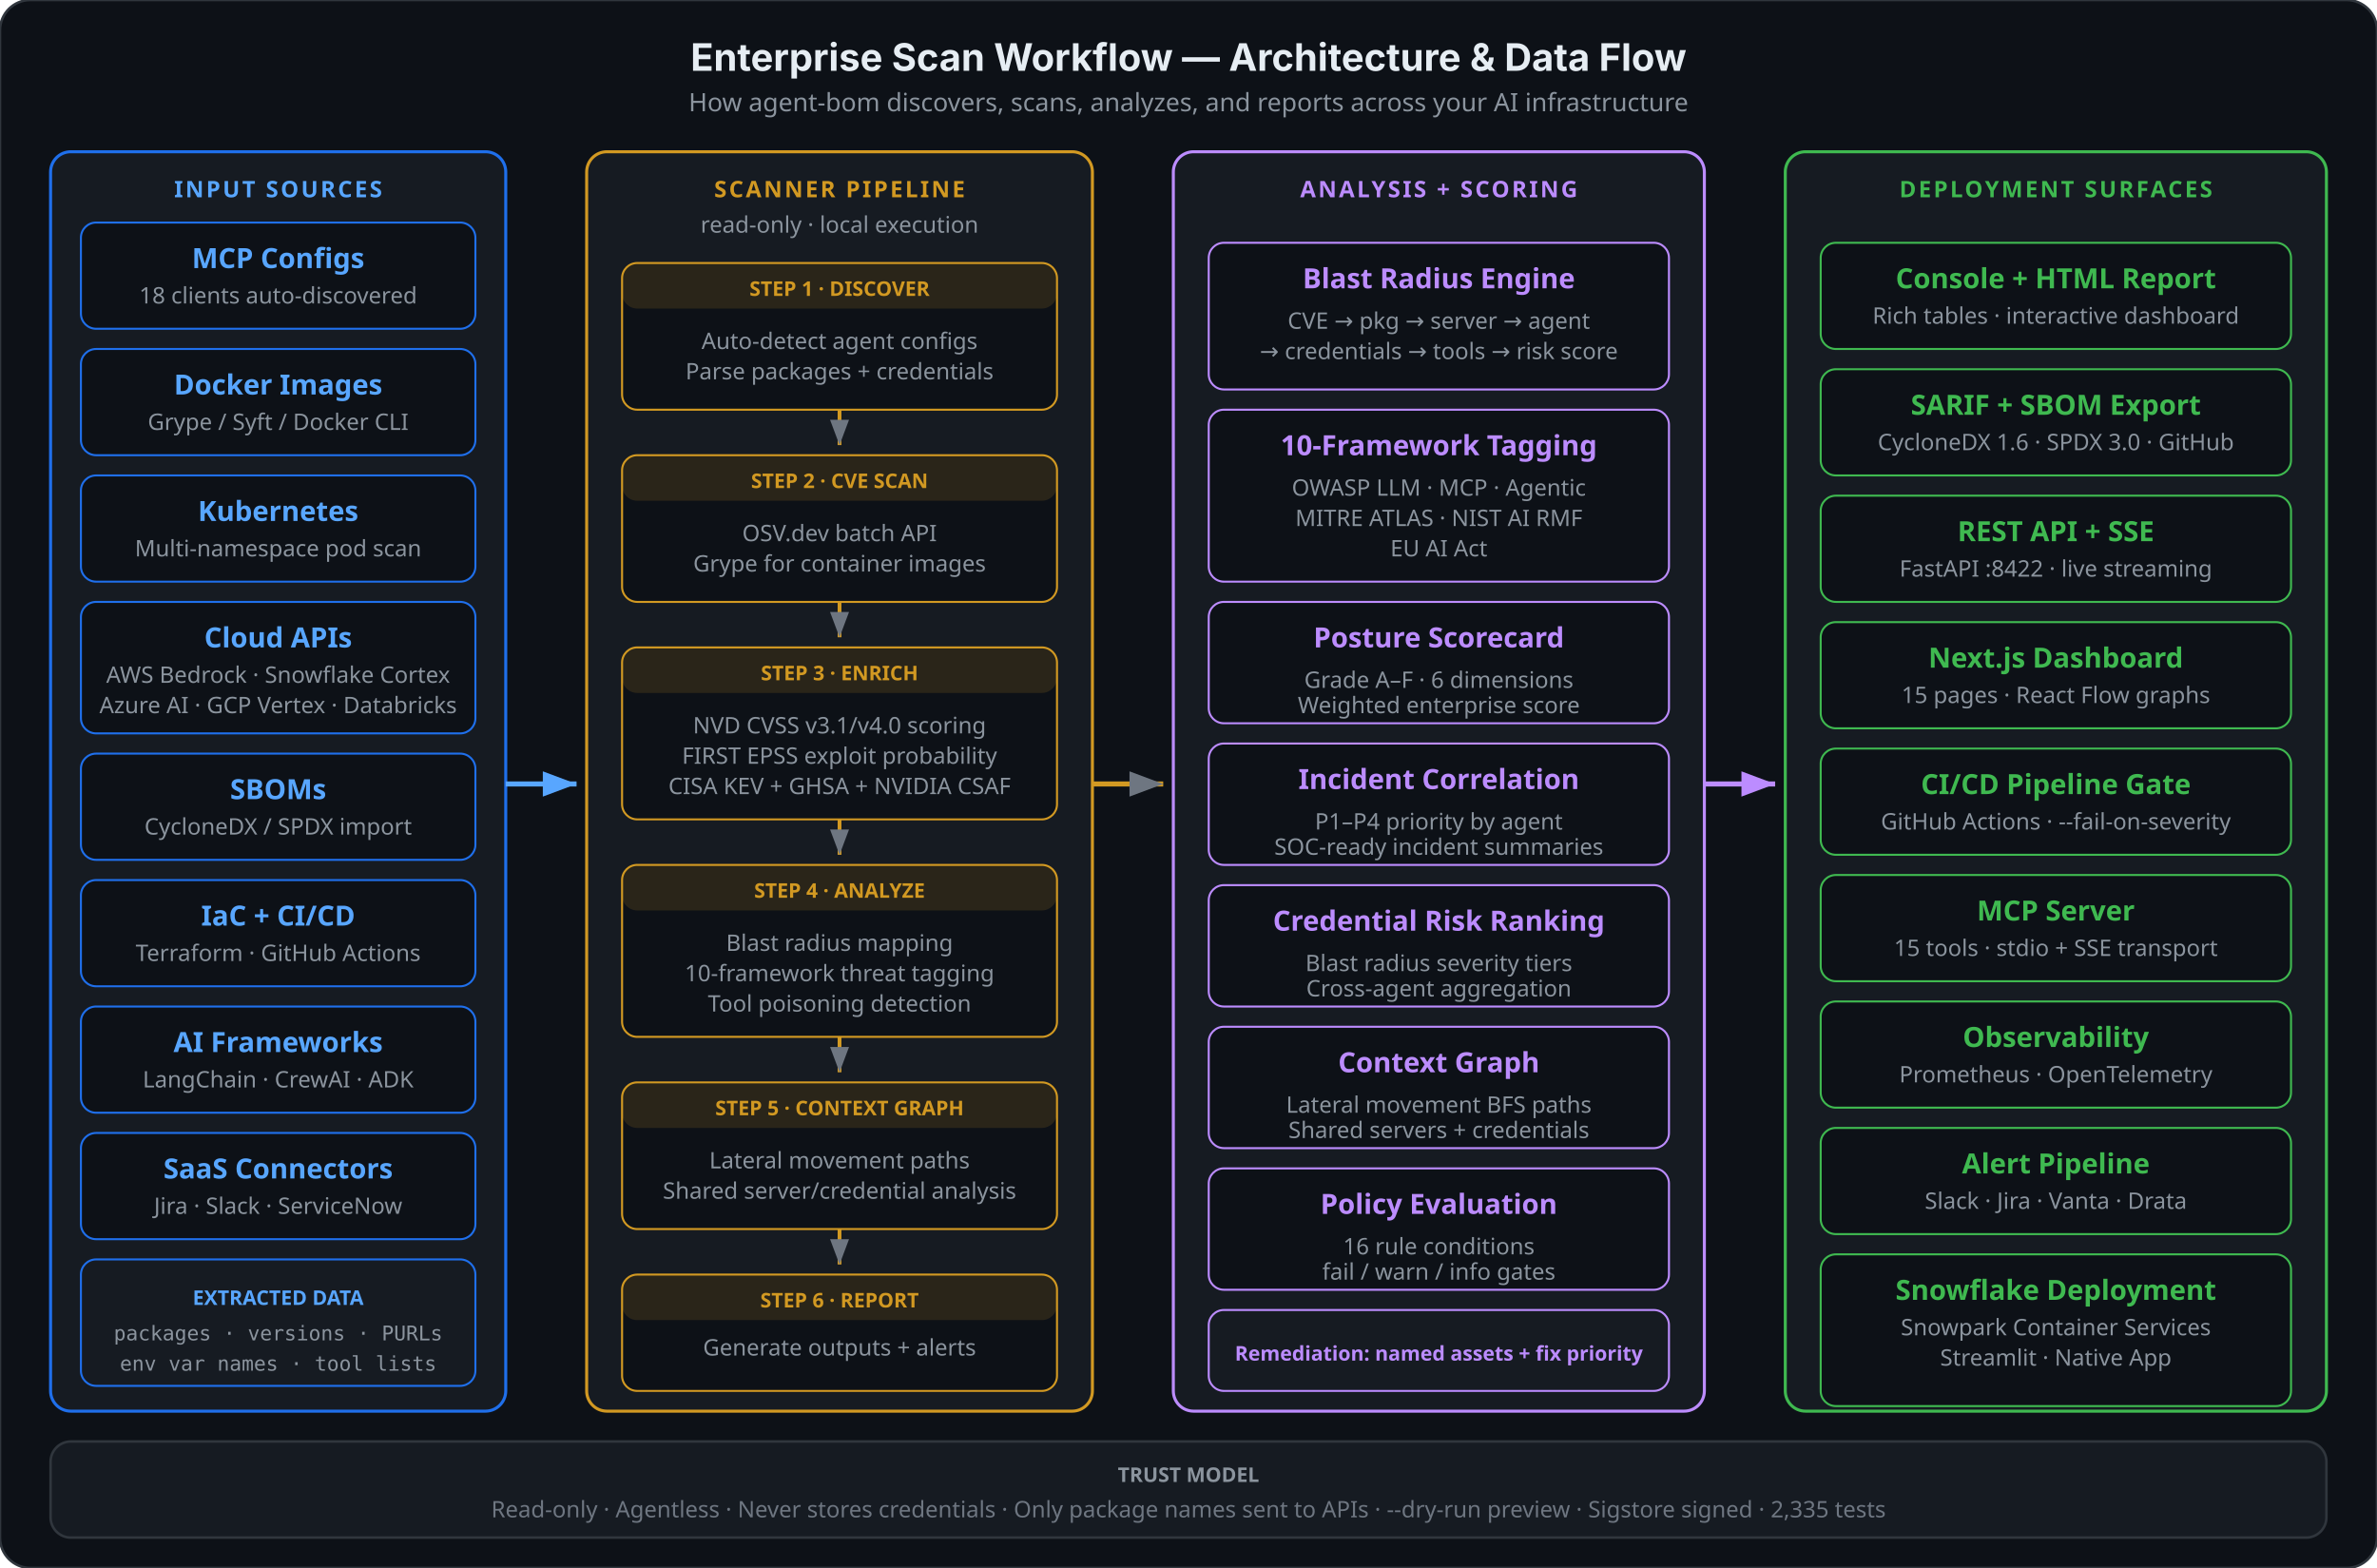
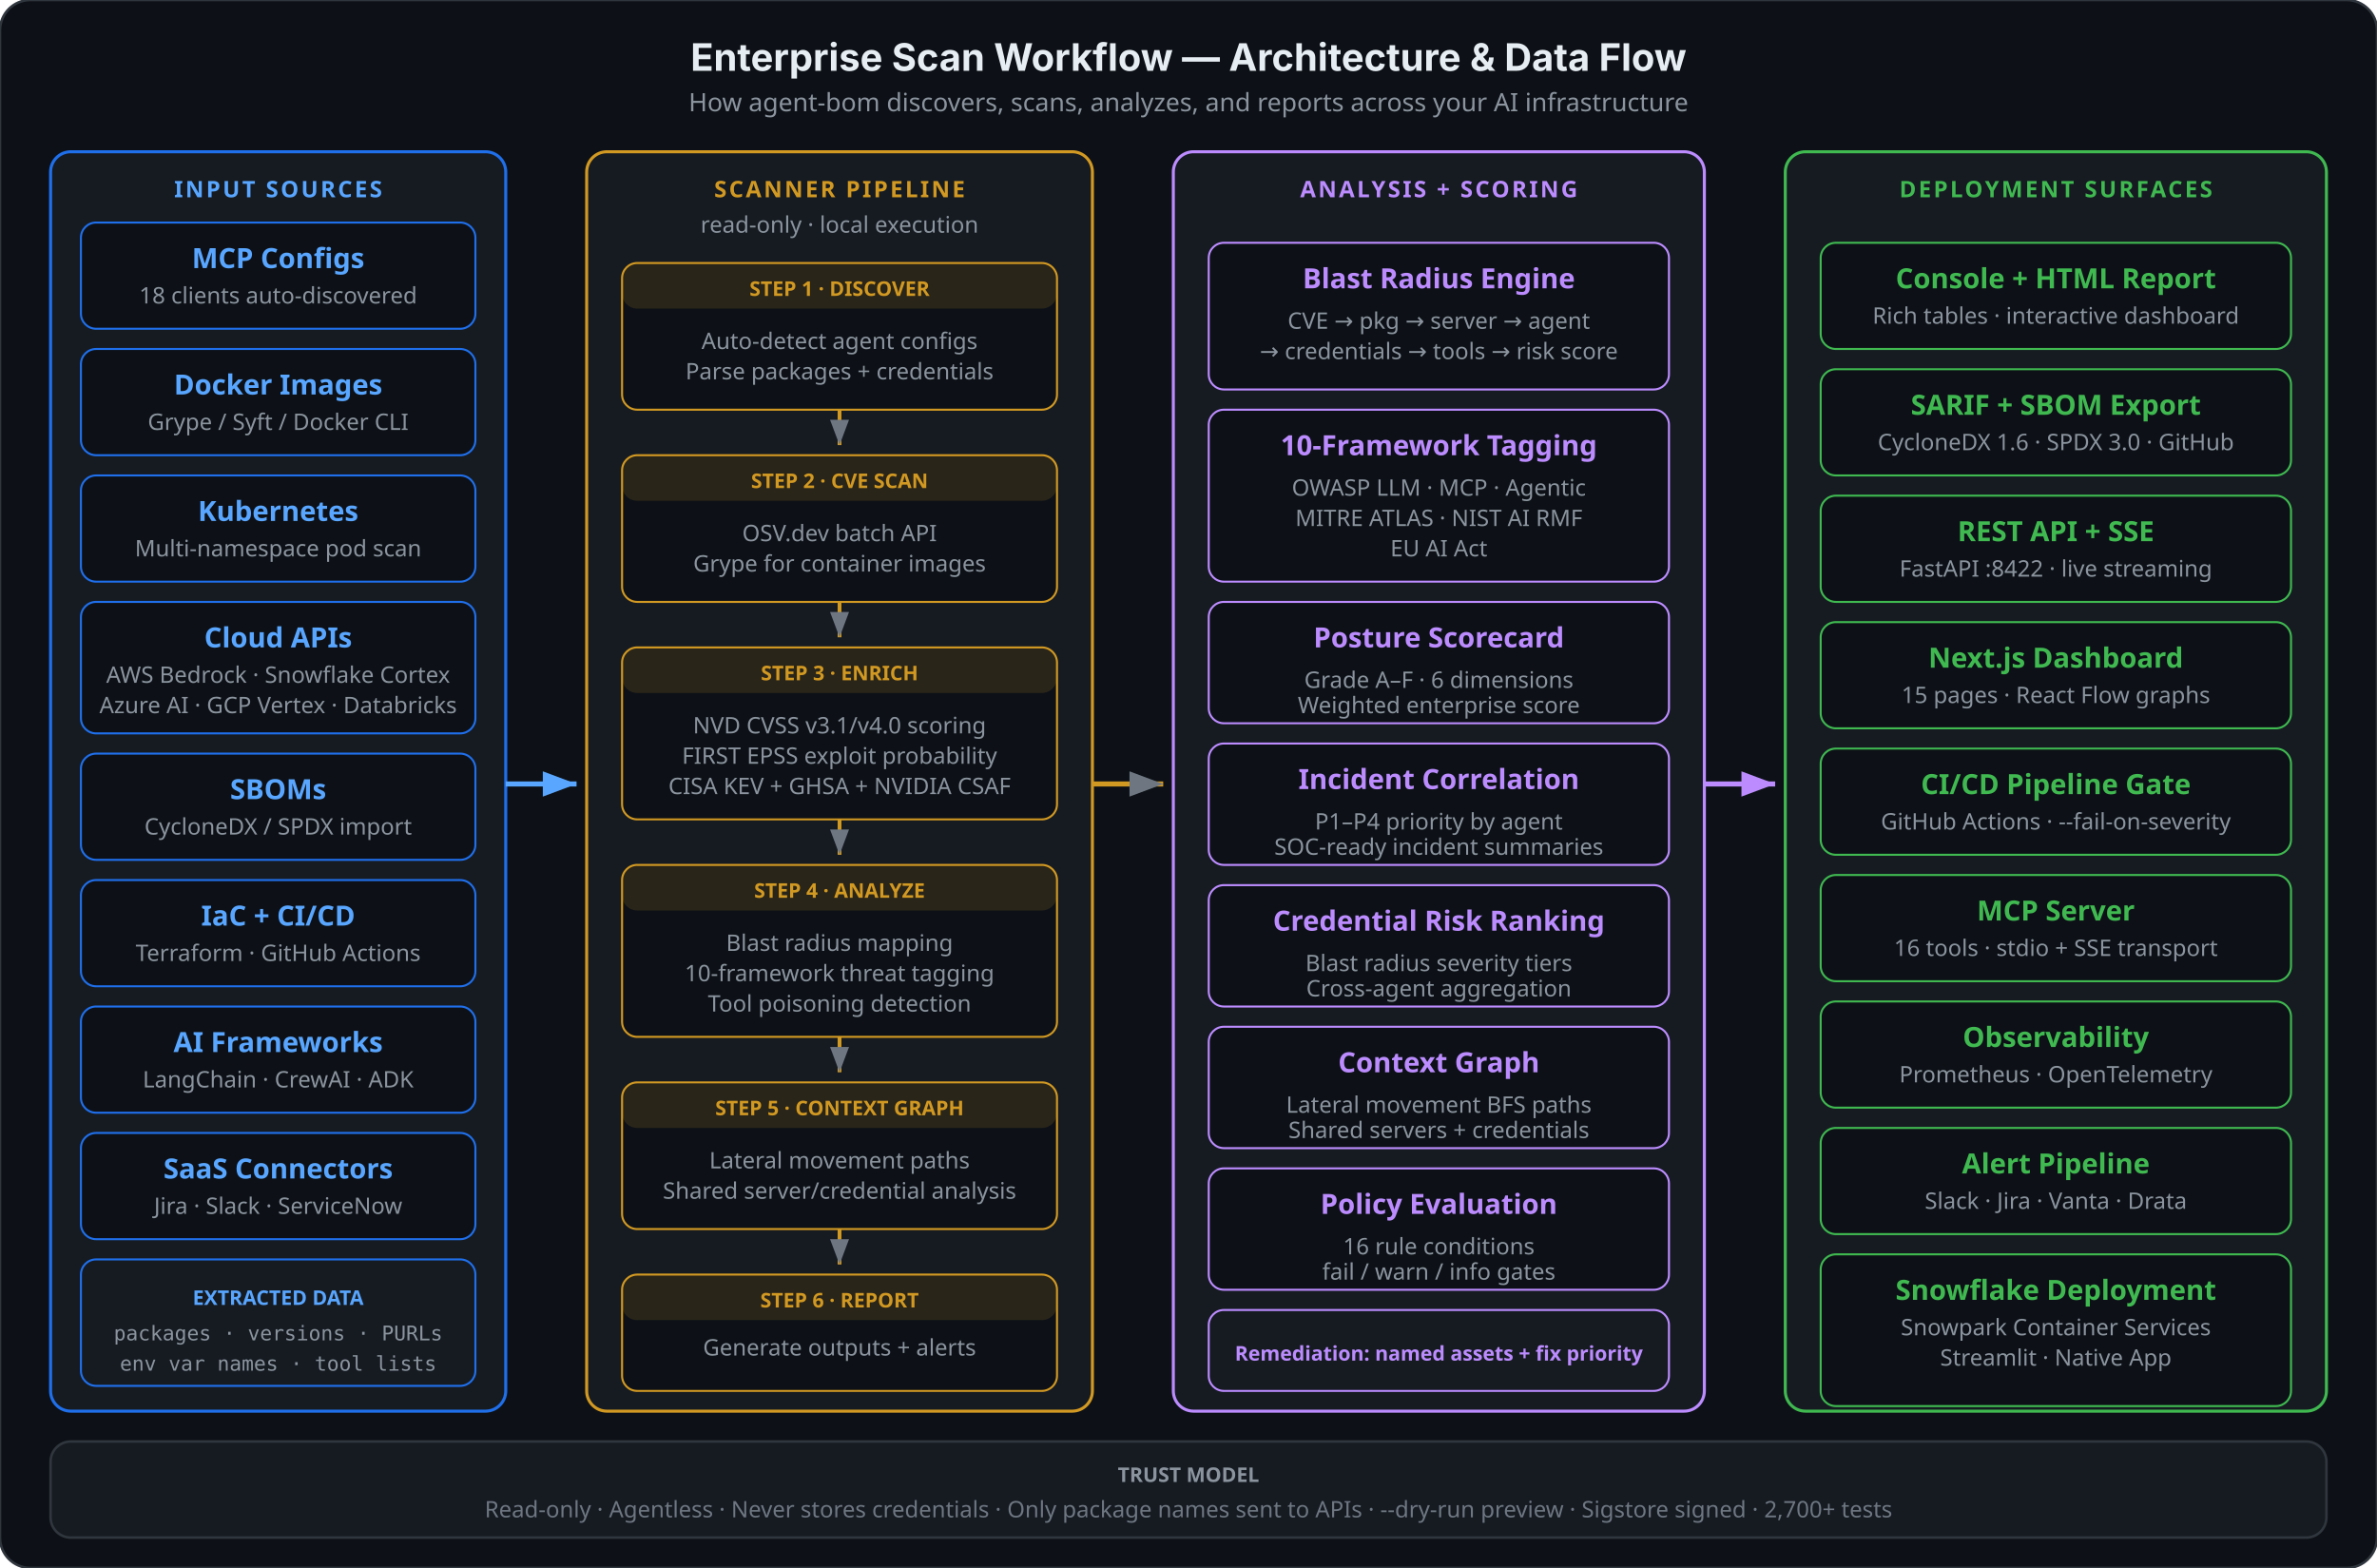
<svg xmlns="http://www.w3.org/2000/svg" viewBox="0 0 940 620" fill="none">
  <style>
    .title { font: 700 15px system-ui, -apple-system, sans-serif; fill: #e6edf3; }
    .subtitle { font: 400 10px system-ui, sans-serif; fill: #8b949e; }
    .phase { font: 700 9px system-ui, sans-serif; letter-spacing: 0.1em; }
    .label { font: 600 11px system-ui, sans-serif; }
    .sub { font: 400 9px system-ui, sans-serif; fill: #8b949e; }
    .badge { font: 600 8px system-ui, sans-serif; }
    .data-label { font: 500 8px monospace; }
    .note { font: 400 9px system-ui, sans-serif; fill: #6e7681; }
  </style>
  <defs>
    <marker id="a" viewBox="0 0 8 6" refX="8" refY="3" markerWidth="7" markerHeight="5" orient="auto">
      <path d="M0 0L8 3L0 6Z" fill="#6e7681" />
    </marker>
    <marker id="ab" viewBox="0 0 8 6" refX="8" refY="3" markerWidth="7" markerHeight="5" orient="auto">
      <path d="M0 0L8 3L0 6Z" fill="#58a6ff" />
    </marker>
    <marker id="ag" viewBox="0 0 8 6" refX="8" refY="3" markerWidth="7" markerHeight="5" orient="auto">
      <path d="M0 0L8 3L0 6Z" fill="#3fb950" />
    </marker>
    <marker id="ar" viewBox="0 0 8 6" refX="8" refY="3" markerWidth="7" markerHeight="5" orient="auto">
      <path d="M0 0L8 3L0 6Z" fill="#f85149" />
    </marker>
    <marker id="ap" viewBox="0 0 8 6" refX="8" refY="3" markerWidth="7" markerHeight="5" orient="auto">
      <path d="M0 0L8 3L0 6Z" fill="#bc8cff" />
    </marker>
  </defs>
  <rect width="940" height="620" rx="12" fill="#0d1117" stroke="#30363d" stroke-width="1" />
  <text x="470" y="28" text-anchor="middle" class="title">Enterprise Scan Workflow — Architecture &amp; Data Flow</text>
  <text x="470" y="44" text-anchor="middle" class="subtitle">How agent-bom discovers, scans, analyzes, and reports across your AI infrastructure</text>
  <rect x="20" y="60" width="180" height="498" rx="8" fill="#161b22" stroke="#1f6feb" stroke-width="1.2" />
  <text x="110" y="78" text-anchor="middle" class="phase" fill="#58a6ff">INPUT SOURCES</text>
  <rect x="32" y="88" width="156" height="42" rx="6" fill="#0d1117" stroke="#1f6feb" stroke-width="0.8" />
  <text x="110" y="106" text-anchor="middle" class="label" fill="#58a6ff">MCP Configs</text>
  <text x="110" y="120" text-anchor="middle" class="sub">18 clients auto-discovered</text>
  <rect x="32" y="138" width="156" height="42" rx="6" fill="#0d1117" stroke="#1f6feb" stroke-width="0.8" />
  <text x="110" y="156" text-anchor="middle" class="label" fill="#58a6ff">Docker Images</text>
  <text x="110" y="170" text-anchor="middle" class="sub">Grype / Syft / Docker CLI</text>
  <rect x="32" y="188" width="156" height="42" rx="6" fill="#0d1117" stroke="#1f6feb" stroke-width="0.8" />
  <text x="110" y="206" text-anchor="middle" class="label" fill="#58a6ff">Kubernetes</text>
  <text x="110" y="220" text-anchor="middle" class="sub">Multi-namespace pod scan</text>
  <rect x="32" y="238" width="156" height="52" rx="6" fill="#0d1117" stroke="#1f6feb" stroke-width="0.8" />
  <text x="110" y="256" text-anchor="middle" class="label" fill="#58a6ff">Cloud APIs</text>
  <text x="110" y="270" text-anchor="middle" class="sub">AWS Bedrock · Snowflake Cortex</text>
  <text x="110" y="282" text-anchor="middle" class="sub">Azure AI · GCP Vertex · Databricks</text>
  <rect x="32" y="298" width="156" height="42" rx="6" fill="#0d1117" stroke="#1f6feb" stroke-width="0.8" />
  <text x="110" y="316" text-anchor="middle" class="label" fill="#58a6ff">SBOMs</text>
  <text x="110" y="330" text-anchor="middle" class="sub">CycloneDX / SPDX import</text>
  <rect x="32" y="348" width="156" height="42" rx="6" fill="#0d1117" stroke="#1f6feb" stroke-width="0.8" />
  <text x="110" y="366" text-anchor="middle" class="label" fill="#58a6ff">IaC + CI/CD</text>
  <text x="110" y="380" text-anchor="middle" class="sub">Terraform · GitHub Actions</text>
  <rect x="32" y="398" width="156" height="42" rx="6" fill="#0d1117" stroke="#1f6feb" stroke-width="0.8" />
  <text x="110" y="416" text-anchor="middle" class="label" fill="#58a6ff">AI Frameworks</text>
  <text x="110" y="430" text-anchor="middle" class="sub">LangChain · CrewAI · ADK</text>
  <rect x="32" y="448" width="156" height="42" rx="6" fill="#0d1117" stroke="#1f6feb" stroke-width="0.8" />
  <text x="110" y="466" text-anchor="middle" class="label" fill="#58a6ff">SaaS Connectors</text>
  <text x="110" y="480" text-anchor="middle" class="sub">Jira · Slack · ServiceNow</text>
  <rect x="32" y="498" width="156" height="50" rx="6" fill="#161b22" stroke="#1f6feb" stroke-width="0.8" />
  <text x="110" y="516" text-anchor="middle" class="badge" fill="#58a6ff">EXTRACTED DATA</text>
  <text x="110" y="530" text-anchor="middle" class="data-label" fill="#8b949e">packages · versions · PURLs</text>
  <text x="110" y="542" text-anchor="middle" class="data-label" fill="#8b949e">env var names · tool lists</text>
  <line x1="200" y1="310" x2="228" y2="310" stroke="#58a6ff" stroke-width="2" marker-end="url(#ab)" />
  <rect x="232" y="60" width="200" height="498" rx="8" fill="#161b22" stroke="#d29922" stroke-width="1.2" />
  <text x="332" y="78" text-anchor="middle" class="phase" fill="#d29922">SCANNER PIPELINE</text>
  <text x="332" y="92" text-anchor="middle" class="sub">read-only · local execution</text>
  <rect x="246" y="104" width="172" height="58" rx="6" fill="#0d1117" stroke="#d29922" stroke-width="0.8" />
  <rect x="246" y="104" width="172" height="18" rx="6" fill="#d29922" opacity="0.15" />
  <text x="332" y="117" text-anchor="middle" class="badge" fill="#d29922">STEP 1 · DISCOVER</text>
  <text x="332" y="138" text-anchor="middle" class="sub">Auto-detect agent configs</text>
  <text x="332" y="150" text-anchor="middle" class="sub">Parse packages + credentials</text>
  <line x1="332" y1="162" x2="332" y2="176" stroke="#d29922" stroke-width="1.5" marker-end="url(#a)" />
  <rect x="246" y="180" width="172" height="58" rx="6" fill="#0d1117" stroke="#d29922" stroke-width="0.8" />
  <rect x="246" y="180" width="172" height="18" rx="6" fill="#d29922" opacity="0.15" />
  <text x="332" y="193" text-anchor="middle" class="badge" fill="#d29922">STEP 2 · CVE SCAN</text>
  <text x="332" y="214" text-anchor="middle" class="sub">OSV.dev batch API</text>
  <text x="332" y="226" text-anchor="middle" class="sub">Grype for container images</text>
  <line x1="332" y1="238" x2="332" y2="252" stroke="#d29922" stroke-width="1.5" marker-end="url(#a)" />
  <rect x="246" y="256" width="172" height="68" rx="6" fill="#0d1117" stroke="#d29922" stroke-width="0.8" />
  <rect x="246" y="256" width="172" height="18" rx="6" fill="#d29922" opacity="0.15" />
  <text x="332" y="269" text-anchor="middle" class="badge" fill="#d29922">STEP 3 · ENRICH</text>
  <text x="332" y="290" text-anchor="middle" class="sub">NVD CVSS v3.1/v4.0 scoring</text>
  <text x="332" y="302" text-anchor="middle" class="sub">FIRST EPSS exploit probability</text>
  <text x="332" y="314" text-anchor="middle" class="sub">CISA KEV + GHSA + NVIDIA CSAF</text>
  <line x1="332" y1="324" x2="332" y2="338" stroke="#d29922" stroke-width="1.5" marker-end="url(#a)" />
  <rect x="246" y="342" width="172" height="68" rx="6" fill="#0d1117" stroke="#d29922" stroke-width="0.8" />
  <rect x="246" y="342" width="172" height="18" rx="6" fill="#d29922" opacity="0.15" />
  <text x="332" y="355" text-anchor="middle" class="badge" fill="#d29922">STEP 4 · ANALYZE</text>
  <text x="332" y="376" text-anchor="middle" class="sub">Blast radius mapping</text>
  <text x="332" y="388" text-anchor="middle" class="sub">10-framework threat tagging</text>
  <text x="332" y="400" text-anchor="middle" class="sub">Tool poisoning detection</text>
  <line x1="332" y1="410" x2="332" y2="424" stroke="#d29922" stroke-width="1.5" marker-end="url(#a)" />
  <rect x="246" y="428" width="172" height="58" rx="6" fill="#0d1117" stroke="#d29922" stroke-width="0.8" />
  <rect x="246" y="428" width="172" height="18" rx="6" fill="#d29922" opacity="0.15" />
  <text x="332" y="441" text-anchor="middle" class="badge" fill="#d29922">STEP 5 · CONTEXT GRAPH</text>
  <text x="332" y="462" text-anchor="middle" class="sub">Lateral movement paths</text>
  <text x="332" y="474" text-anchor="middle" class="sub">Shared server/credential analysis</text>
  <line x1="332" y1="486" x2="332" y2="500" stroke="#d29922" stroke-width="1.5" marker-end="url(#a)" />
  <rect x="246" y="504" width="172" height="46" rx="6" fill="#0d1117" stroke="#d29922" stroke-width="0.8" />
  <rect x="246" y="504" width="172" height="18" rx="6" fill="#d29922" opacity="0.15" />
  <text x="332" y="517" text-anchor="middle" class="badge" fill="#d29922">STEP 6 · REPORT</text>
  <text x="332" y="536" text-anchor="middle" class="sub">Generate outputs + alerts</text>
  <line x1="432" y1="310" x2="460" y2="310" stroke="#d29922" stroke-width="2" marker-end="url(#a)" />
  <rect x="464" y="60" width="210" height="498" rx="8" fill="#161b22" stroke="#bc8cff" stroke-width="1.2" />
  <text x="569" y="78" text-anchor="middle" class="phase" fill="#bc8cff">ANALYSIS + SCORING</text>
  <rect x="478" y="96" width="182" height="58" rx="6" fill="#0d1117" stroke="#bc8cff" stroke-width="0.8" />
  <text x="569" y="114" text-anchor="middle" class="label" fill="#bc8cff">Blast Radius Engine</text>
  <text x="569" y="130" text-anchor="middle" class="sub">CVE → pkg → server → agent</text>
  <text x="569" y="142" text-anchor="middle" class="sub">→ credentials → tools → risk score</text>
  <rect x="478" y="162" width="182" height="68" rx="6" fill="#0d1117" stroke="#bc8cff" stroke-width="0.8" />
  <text x="569" y="180" text-anchor="middle" class="label" fill="#bc8cff">10-Framework Tagging</text>
  <text x="569" y="196" text-anchor="middle" class="sub">OWASP LLM · MCP · Agentic</text>
  <text x="569" y="208" text-anchor="middle" class="sub">MITRE ATLAS · NIST AI RMF</text>
  <text x="569" y="220" text-anchor="middle" class="sub">EU AI Act</text>
  <rect x="478" y="238" width="182" height="48" rx="6" fill="#0d1117" stroke="#bc8cff" stroke-width="0.8" />
  <text x="569" y="256" text-anchor="middle" class="label" fill="#bc8cff">Posture Scorecard</text>
  <text x="569" y="272" text-anchor="middle" class="sub">Grade A–F · 6 dimensions</text>
  <text x="569" y="282" text-anchor="middle" class="sub">Weighted enterprise score</text>
  <rect x="478" y="294" width="182" height="48" rx="6" fill="#0d1117" stroke="#bc8cff" stroke-width="0.8" />
  <text x="569" y="312" text-anchor="middle" class="label" fill="#bc8cff">Incident Correlation</text>
  <text x="569" y="328" text-anchor="middle" class="sub">P1–P4 priority by agent</text>
  <text x="569" y="338" text-anchor="middle" class="sub">SOC-ready incident summaries</text>
  <rect x="478" y="350" width="182" height="48" rx="6" fill="#0d1117" stroke="#bc8cff" stroke-width="0.8" />
  <text x="569" y="368" text-anchor="middle" class="label" fill="#bc8cff">Credential Risk Ranking</text>
  <text x="569" y="384" text-anchor="middle" class="sub">Blast radius severity tiers</text>
  <text x="569" y="394" text-anchor="middle" class="sub">Cross-agent aggregation</text>
  <rect x="478" y="406" width="182" height="48" rx="6" fill="#0d1117" stroke="#bc8cff" stroke-width="0.8" />
  <text x="569" y="424" text-anchor="middle" class="label" fill="#bc8cff">Context Graph</text>
  <text x="569" y="440" text-anchor="middle" class="sub">Lateral movement BFS paths</text>
  <text x="569" y="450" text-anchor="middle" class="sub">Shared servers + credentials</text>
  <rect x="478" y="462" width="182" height="48" rx="6" fill="#0d1117" stroke="#bc8cff" stroke-width="0.8" />
  <text x="569" y="480" text-anchor="middle" class="label" fill="#bc8cff">Policy Evaluation</text>
  <text x="569" y="496" text-anchor="middle" class="sub">16 rule conditions</text>
  <text x="569" y="506" text-anchor="middle" class="sub">fail / warn / info gates</text>
  <rect x="478" y="518" width="182" height="32" rx="6" fill="#161b22" stroke="#bc8cff" stroke-width="0.8" />
  <text x="569" y="538" text-anchor="middle" class="badge" fill="#bc8cff">Remediation: named assets + fix priority</text>
  <line x1="674" y1="310" x2="702" y2="310" stroke="#bc8cff" stroke-width="2" marker-end="url(#ap)" />
  <rect x="706" y="60" width="214" height="498" rx="8" fill="#161b22" stroke="#3fb950" stroke-width="1.2" />
  <text x="813" y="78" text-anchor="middle" class="phase" fill="#3fb950">DEPLOYMENT SURFACES</text>
  <rect x="720" y="96" width="186" height="42" rx="6" fill="#0d1117" stroke="#3fb950" stroke-width="0.8" />
  <text x="813" y="114" text-anchor="middle" class="label" fill="#3fb950">Console + HTML Report</text>
  <text x="813" y="128" text-anchor="middle" class="sub">Rich tables · interactive dashboard</text>
  <rect x="720" y="146" width="186" height="42" rx="6" fill="#0d1117" stroke="#3fb950" stroke-width="0.8" />
  <text x="813" y="164" text-anchor="middle" class="label" fill="#3fb950">SARIF + SBOM Export</text>
  <text x="813" y="178" text-anchor="middle" class="sub">CycloneDX 1.6 · SPDX 3.0 · GitHub</text>
  <rect x="720" y="196" width="186" height="42" rx="6" fill="#0d1117" stroke="#3fb950" stroke-width="0.8" />
  <text x="813" y="214" text-anchor="middle" class="label" fill="#3fb950">REST API + SSE</text>
  <text x="813" y="228" text-anchor="middle" class="sub">FastAPI :8422 · live streaming</text>
  <rect x="720" y="246" width="186" height="42" rx="6" fill="#0d1117" stroke="#3fb950" stroke-width="0.8" />
  <text x="813" y="264" text-anchor="middle" class="label" fill="#3fb950">Next.js Dashboard</text>
  <text x="813" y="278" text-anchor="middle" class="sub">15 pages · React Flow graphs</text>
  <rect x="720" y="296" width="186" height="42" rx="6" fill="#0d1117" stroke="#3fb950" stroke-width="0.8" />
  <text x="813" y="314" text-anchor="middle" class="label" fill="#3fb950">CI/CD Pipeline Gate</text>
  <text x="813" y="328" text-anchor="middle" class="sub">GitHub Actions · --fail-on-severity</text>
  <rect x="720" y="346" width="186" height="42" rx="6" fill="#0d1117" stroke="#3fb950" stroke-width="0.8" />
  <text x="813" y="364" text-anchor="middle" class="label" fill="#3fb950">MCP Server</text>
-   <text x="813" y="378" text-anchor="middle" class="sub">15 tools · stdio + SSE transport</text>
+   <text x="813" y="378" text-anchor="middle" class="sub">16 tools · stdio + SSE transport</text>
  <rect x="720" y="396" width="186" height="42" rx="6" fill="#0d1117" stroke="#3fb950" stroke-width="0.8" />
  <text x="813" y="414" text-anchor="middle" class="label" fill="#3fb950">Observability</text>
  <text x="813" y="428" text-anchor="middle" class="sub">Prometheus · OpenTelemetry</text>
  <rect x="720" y="446" width="186" height="42" rx="6" fill="#0d1117" stroke="#3fb950" stroke-width="0.8" />
  <text x="813" y="464" text-anchor="middle" class="label" fill="#3fb950">Alert Pipeline</text>
  <text x="813" y="478" text-anchor="middle" class="sub">Slack · Jira · Vanta · Drata</text>
  <rect x="720" y="496" width="186" height="60" rx="6" fill="#0d1117" stroke="#3fb950" stroke-width="0.8" />
  <text x="813" y="514" text-anchor="middle" class="label" fill="#3fb950">Snowflake Deployment</text>
  <text x="813" y="528" text-anchor="middle" class="sub">Snowpark Container Services</text>
  <text x="813" y="540" text-anchor="middle" class="sub">Streamlit · Native App</text>
  <rect x="20" y="570" width="900" height="38" rx="8" fill="#161b22" stroke="#30363d" stroke-width="1" />
  <text x="470" y="586" text-anchor="middle" class="badge" fill="#8b949e">TRUST MODEL</text>
-   <text x="470" y="600" text-anchor="middle" class="note">Read-only · Agentless · Never stores credentials · Only package names sent to APIs · --dry-run preview · Sigstore signed · 2,335 tests</text>
+   <text x="470" y="600" text-anchor="middle" class="note">Read-only · Agentless · Never stores credentials · Only package names sent to APIs · --dry-run preview · Sigstore signed · 2,700+ tests</text>
</svg>
